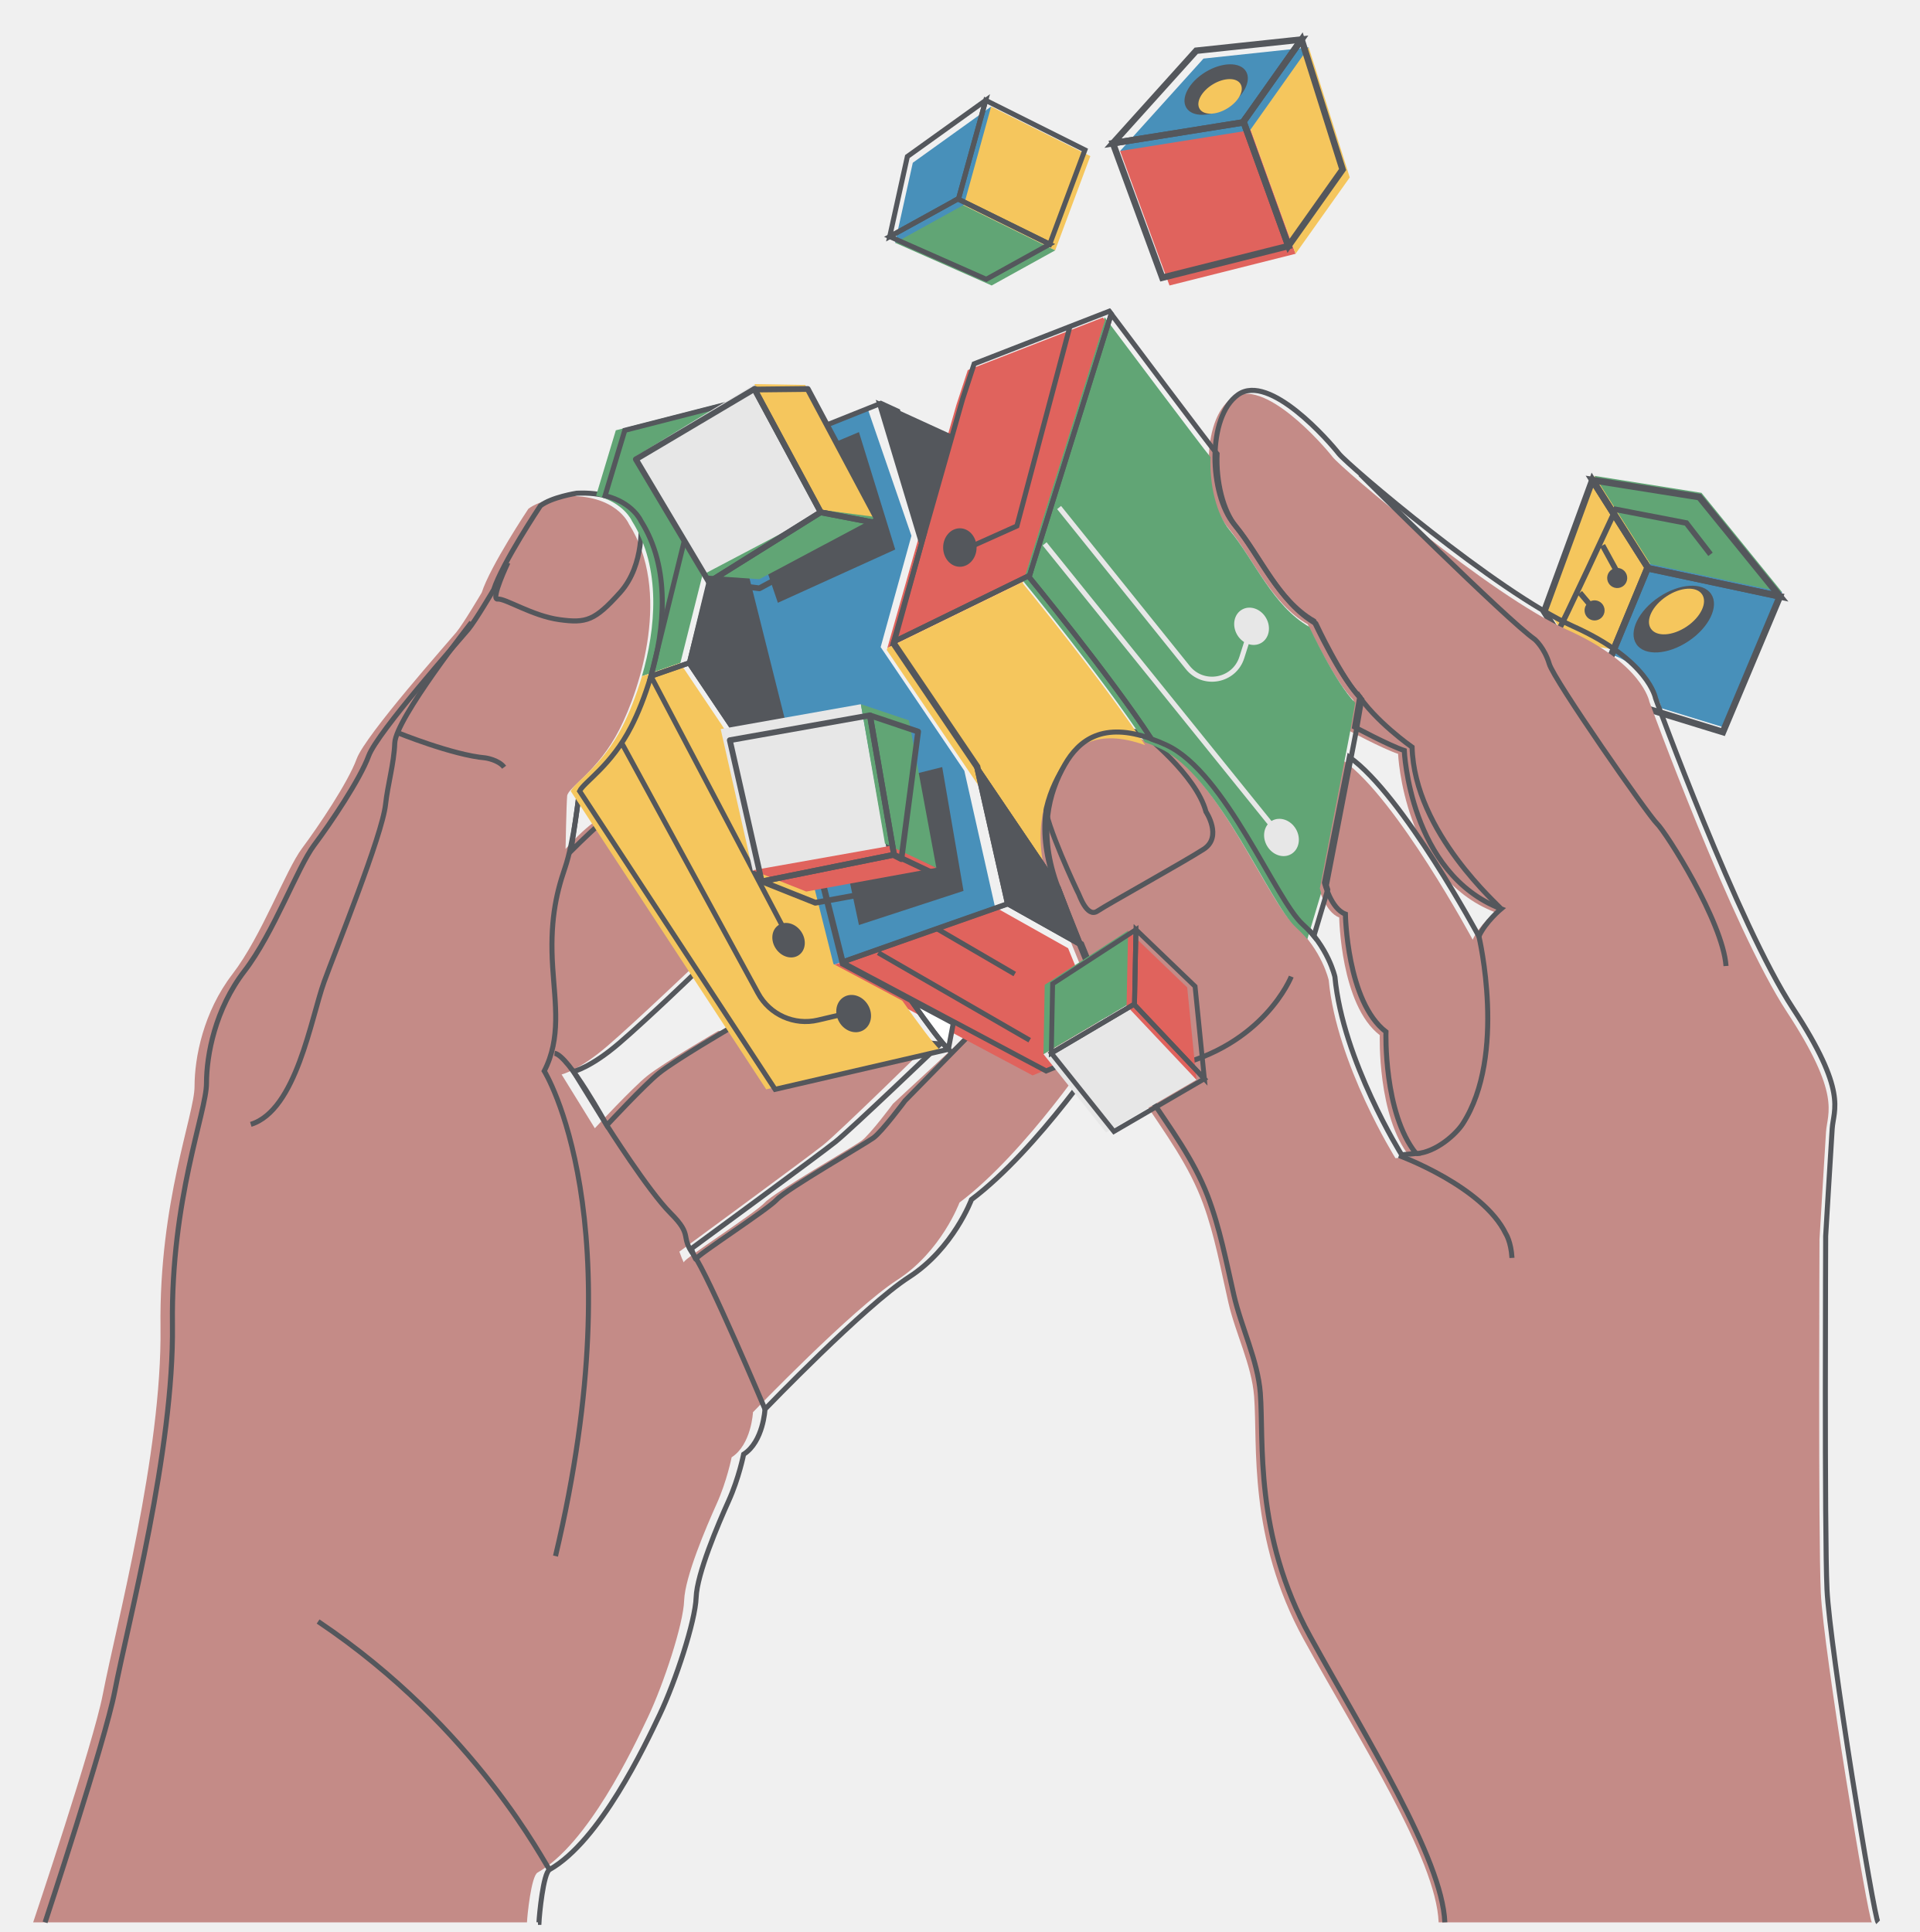
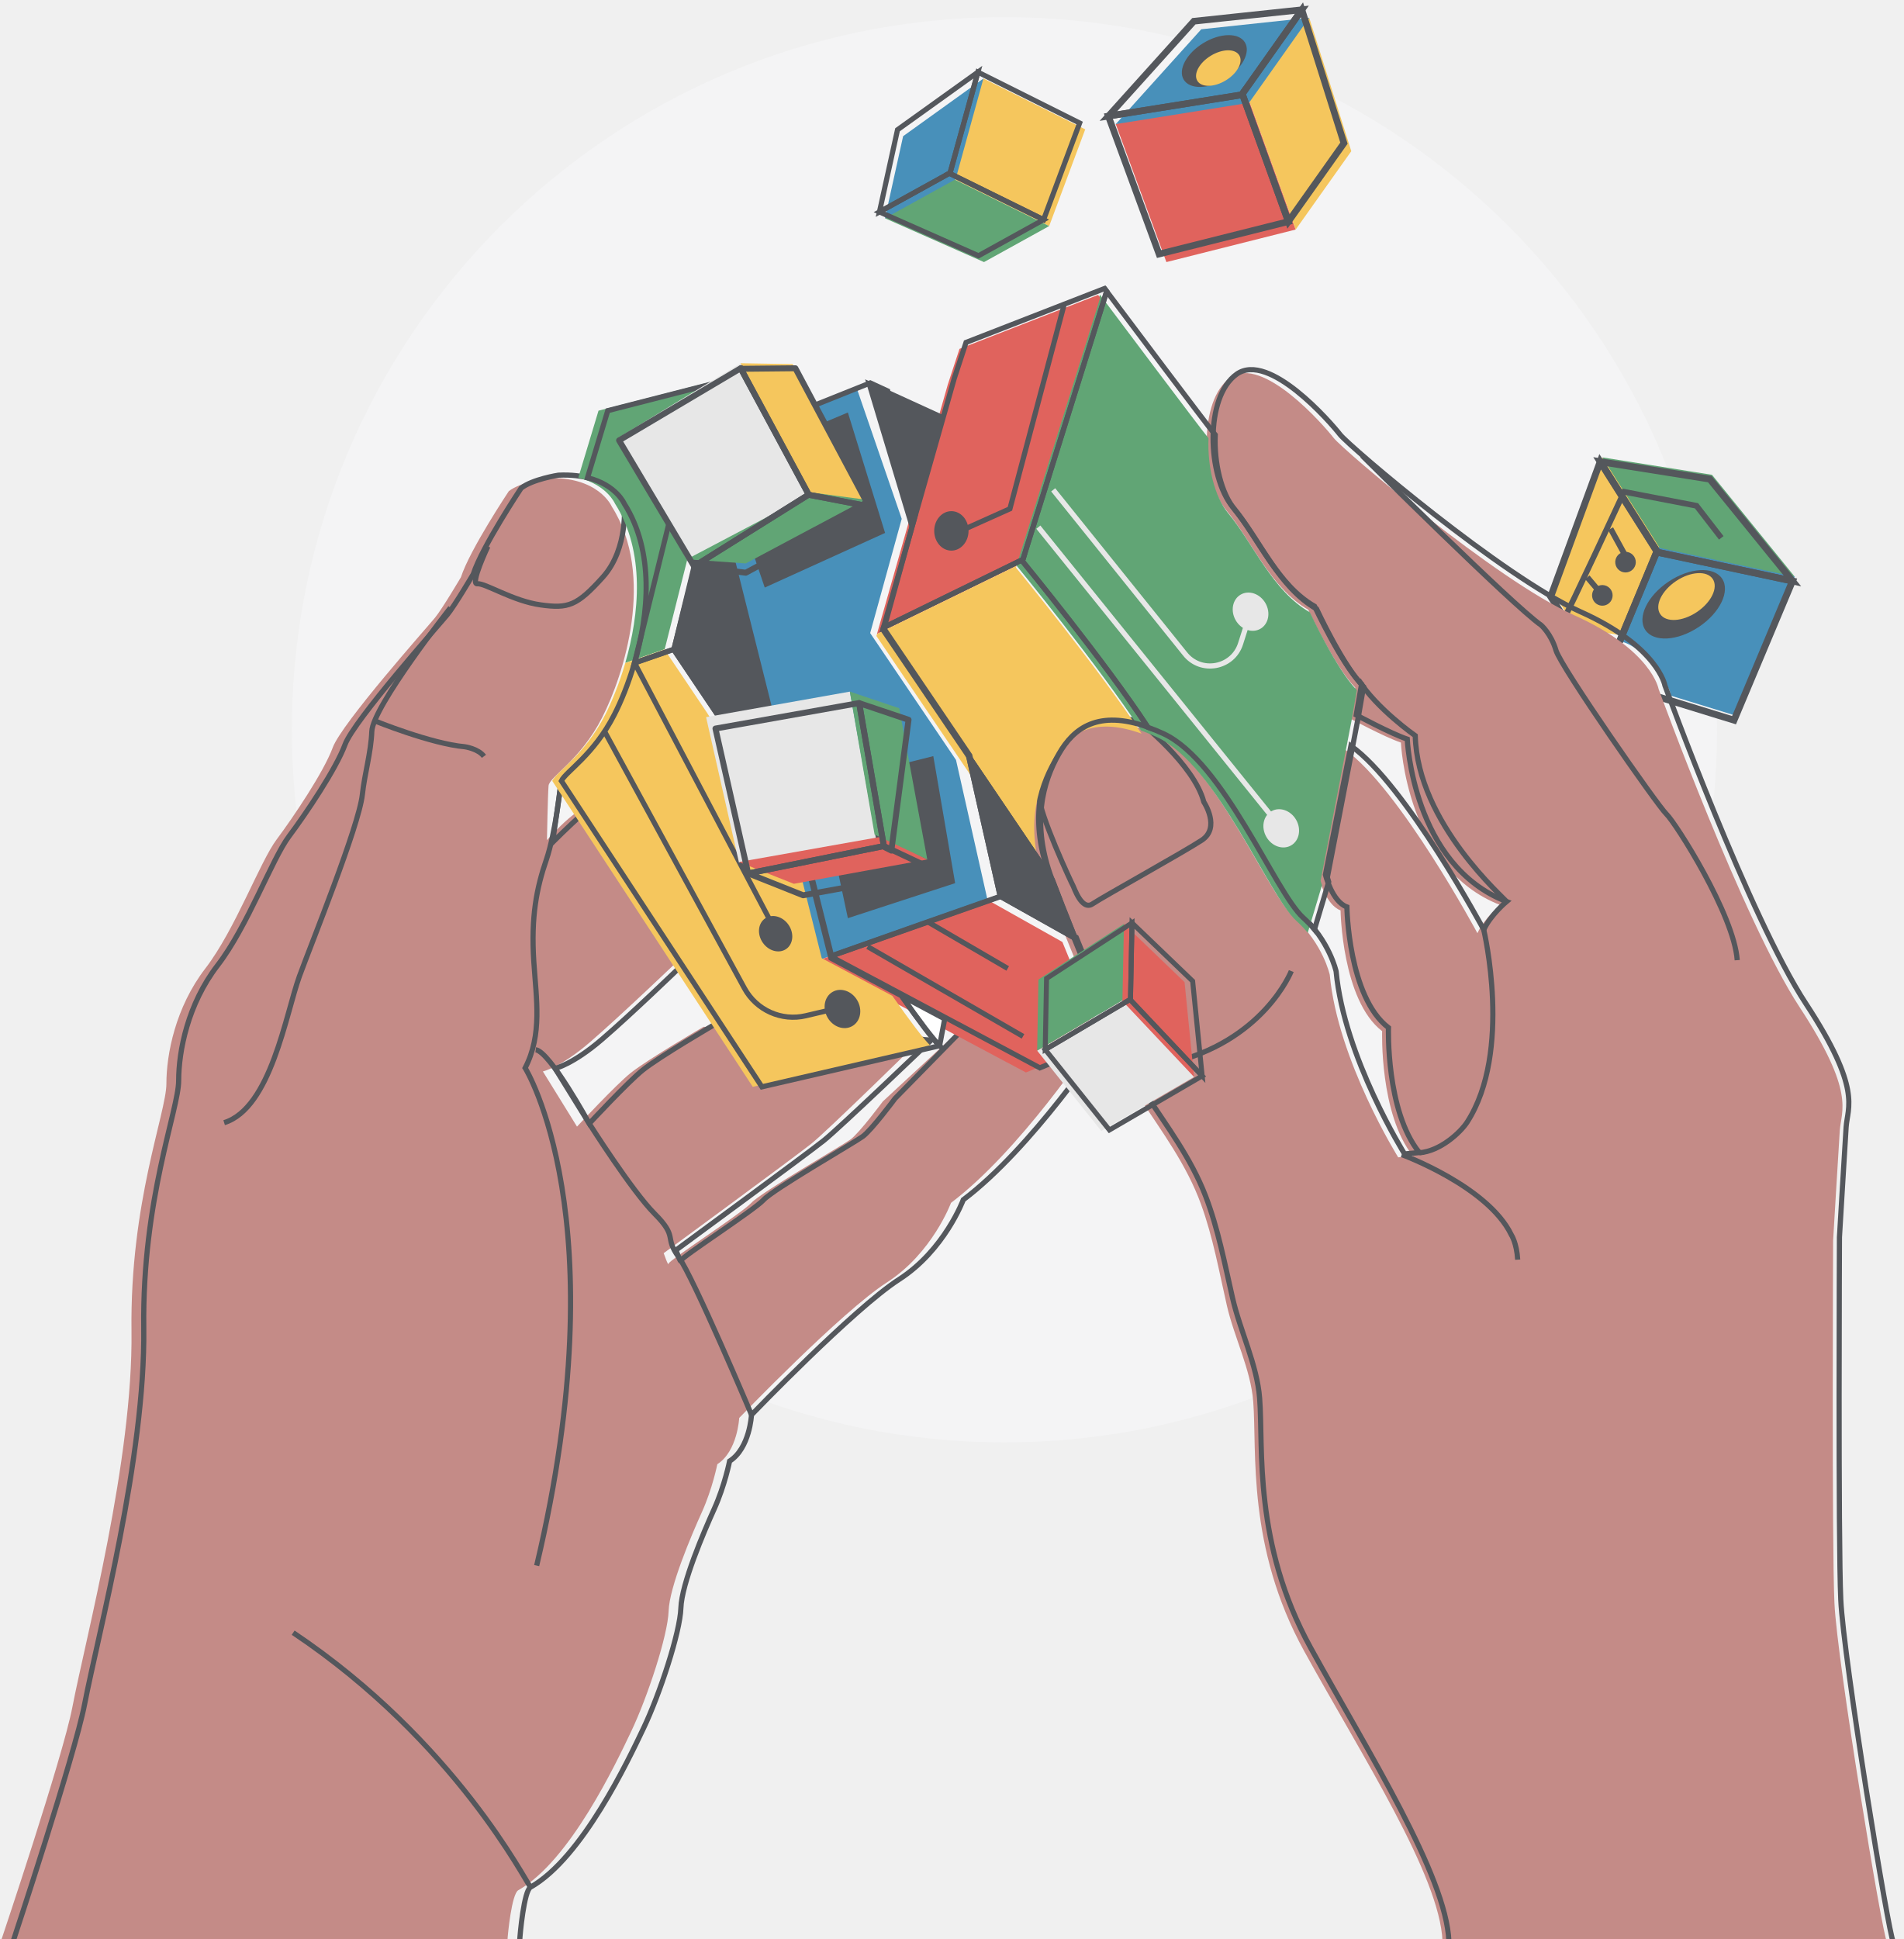
- <svg xmlns="http://www.w3.org/2000/svg" version="1.1" id="Layer_1" x="0px" y="0px" viewBox="0 0 409.89 412.6" style="enable-background:new 0 0 409.89 412.6;" xml:space="preserve">
+ <svg xmlns="http://www.w3.org/2000/svg" version="1.1" id="Layer_1" x="0px" y="0px" viewBox="0 0 459.21 467.72" style="enable-background:new 0 0 459.21 467.72;" xml:space="preserve">
  <style type="text/css">
	.st0{fill:#F4F4F5;}
	.st1{fill:#C48B87;}
	.st2{fill:#4890BA;}
	.st3{fill:#F5C65D;}
	.st4{fill:#61A575;}
- 	.st5{fill:none;stroke:#54575C;stroke-width:1.417;stroke-miterlimit:10;}
+ 	.st5{fill:none;stroke:#54575C;stroke-width:1.642;stroke-miterlimit:10;}
	.st6{fill:#54575C;}
- 	.st7{fill:none;stroke:#54575C;stroke-width:1.187;stroke-miterlimit:10;}
- 	.st8{fill:none;stroke:#54575C;stroke-width:1.077;stroke-miterlimit:10;}
+ 	.st7{fill:none;stroke:#54575C;stroke-width:1.376;stroke-miterlimit:10;}
+ 	.st8{fill:none;stroke:#54575C;stroke-width:1.248;stroke-miterlimit:10;}
	.st9{fill:#E0635D;}
- 	.st10{fill:#FFFFFF;stroke:#54575C;stroke-width:1.077;stroke-miterlimit:10;}
- 	.st11{fill:#54575C;stroke:#54575C;stroke-width:1.077;stroke-miterlimit:10;}
- 	.st12{fill:none;stroke:#E7E7E7;stroke-width:1.077;stroke-miterlimit:10;}
+ 	.st10{fill:#FFFFFF;stroke:#54575C;stroke-width:1.248;stroke-miterlimit:10;}
+ 	.st11{fill:#54575C;stroke:#54575C;stroke-width:1.248;stroke-miterlimit:10;}
+ 	.st12{fill:none;stroke:#E7E7E7;stroke-width:1.248;stroke-miterlimit:10;}
	.st13{fill:#E7E7E7;}
- 	.st14{fill:none;stroke:#54575C;stroke-width:1.236;stroke-linejoin:round;stroke-miterlimit:10;}
- 	.st15{fill:none;stroke:#54575C;stroke-width:1.07;stroke-miterlimit:10;}
- 	.st16{fill:none;stroke:#54575C;stroke-width:1.035;stroke-miterlimit:10;}
- 	.st17{fill:none;stroke:#54575C;stroke-width:1.382;stroke-miterlimit:10;}
+ 	.st14{fill:none;stroke:#54575C;stroke-width:1.433;stroke-linejoin:round;stroke-miterlimit:10;}
+ 	.st15{fill:none;stroke:#54575C;stroke-width:1.24;stroke-miterlimit:10;}
+ 	.st16{fill:none;stroke:#54575C;stroke-width:1.199;stroke-miterlimit:10;}
+ 	.st17{fill:none;stroke:#54575C;stroke-width:1.601;stroke-miterlimit:10;}
</style>
+   <circle class="st0" cx="242.3" cy="176.03" r="171.89" />
  <g>
    <g>
-       <path class="st1" d="M112.31,410.54h0.21c0.07-1.56,0.91-9.87,2.26-10.63c10.8-6.12,20.36-26.45,23.53-33.11    c3.38-7.1,7.6-19.93,7.77-25c0.17-5.06,4.72-15.72,6.93-20.61c2.21-4.89,3.21-9.97,3.21-9.97c4.22-2.7,4.56-9.63,4.56-9.63    s21.29-22.13,30.75-28.21s13.34-16.56,13.34-16.56c14.35-10.81,29.23-33.28,29.23-33.28l-22.28-7.43l-21.14,19.6    c0,0-4.89,6.59-6.76,7.94c-1.86,1.35-18.59,10.98-20.61,13.17c-2.02,2.19-17.24,11.99-17.24,12.67c0,0.68-1.01-2.19-1.01-2.19    s27.37-20.1,30.75-22.8c3.38-2.7,23.3-22.26,23.3-22.26l-45.75-2.07c0,0-11.69,6.82-15.2,9.63c-3.08,2.46-11.15,11.15-11.15,11.15    l-7.1-11.49c0,0,3.71-0.84,9.8-6.09c6.09-5.24,19.54-18.08,19.54-18.08l-14.98-34.46c0,0-5.58,3.04-9.12,6.09    c-2,1.72-4.39,4.39-4.39,4.39s0.17-9.46,0.34-11.32s6.59-5.24,11.15-14.19c4.56-8.94,11.15-29.56,2.02-43.92    c0,0-2.7-6.42-13.68-5.92c0,0-5.41,0.84-7.77,2.7c0,0-8.11,12.16-9.97,17.91c0,0-3.88,6.59-5.41,8.45    c-1.52,1.86-19.43,21.96-21.28,27.03c-1.86,5.06-8.11,14.35-11.65,19.09c-3.54,4.72-8.62,18.75-14.86,26.87    c-6.25,8.11-8.11,17.91-8.11,23.98c0,6.09-7.61,24.66-7.27,51.52c0.34,26.87-9.46,63.52-12.33,78.39    c-2.02,10.46-14.86,48.64-14.86,48.64h105.24V410.54z" />
+       <path class="st1" d="M122.16,468.28h0.24c0.08-1.81,1.05-11.44,2.62-12.32c12.51-7.09,23.59-30.65,27.27-38.37    c3.92-8.23,8.81-23.09,9-28.97c0.2-5.86,5.47-18.22,8.03-23.88c2.56-5.67,3.72-11.55,3.72-11.55c4.89-3.13,5.28-11.16,5.28-11.16    s24.67-25.64,35.63-32.69c10.96-7.05,15.46-19.19,15.46-19.19c16.63-12.53,33.87-38.56,33.87-38.56l-25.82-8.61l-24.5,22.71    c0,0-5.67,7.64-7.83,9.2c-2.16,1.56-21.54,12.72-23.88,15.26c-2.34,2.54-19.98,13.89-19.98,14.68s-1.17-2.54-1.17-2.54    s31.72-23.29,35.63-26.42c3.92-3.13,27-25.79,27-25.79l-53.01-2.4c0,0-13.55,7.9-17.61,11.16c-3.57,2.85-12.92,12.92-12.92,12.92    l-8.23-13.31c0,0,4.3-0.97,11.36-7.06c7.06-6.07,22.64-20.95,22.64-20.95l-17.36-39.93c0,0-6.47,3.52-10.57,7.06    c-2.32,1.99-5.09,5.09-5.09,5.09s0.2-10.96,0.39-13.12s7.64-6.07,12.92-16.44c5.28-10.36,12.92-34.25,2.34-50.89    c0,0-3.13-7.44-15.85-6.86c0,0-6.27,0.97-9,3.13c0,0-9.4,14.09-11.55,20.75c0,0-4.5,7.64-6.27,9.79    c-1.76,2.16-22.51,25.45-24.66,31.32c-2.16,5.86-9.4,16.63-13.5,22.12c-4.1,5.47-9.99,21.73-17.22,31.14    c-7.24,9.4-9.4,20.75-9.4,27.79c0,7.06-8.82,28.57-8.42,59.7c0.39,31.14-10.96,73.6-14.29,90.83    c-2.34,12.12-17.22,56.36-17.22,56.36h121.95v0H122.16z" />
    </g>
    <g>
      <g>
-         <path class="st2" d="M350.57,144.35c1.42,1.16,2.62,2.61,3.11,4.38c0.21,0.34,0.42,0.68,0.6,1.03c0.25,0.47,0.36,0.98,0.35,1.45     l13.73,4.22l12.17-28.97l-27.14-8.81l-9.2,22.24C346.75,140.56,348.87,142.3,350.57,144.35z" />
-         <path class="st3" d="M337.28,137.68c2.14,0.15,4.24,0.54,6.36,0.87c0.35,0.06,0.66,0.19,0.92,0.38l8.81-21.27l-12.9-16.02     l-10.29,28.09l5.05,7.95C335.91,137.64,336.59,137.63,337.28,137.68z" />
-         <polygon class="st4" points="352.4,120.47 340.47,101.63 363.3,105.25 380.51,126.46    " />
+         <path class="st2" d="M398.24,159.83c1.65,1.34,3.04,3.02,3.6,5.08c0.24,0.39,0.49,0.79,0.7,1.19c0.29,0.54,0.42,1.14,0.41,1.68     l15.91,4.89l14.1-33.57l-31.45-10.21l-10.66,25.77C393.82,155.44,396.27,157.46,398.24,159.83z" />
+         <path class="st3" d="M382.84,152.1c2.48,0.17,4.91,0.63,7.37,1.01c0.41,0.07,0.76,0.22,1.07,0.44l10.21-24.65l-14.95-18.56     l-11.92,32.55l5.85,9.21C381.26,152.06,382.04,152.05,382.84,152.1z" />
+         <polygon class="st4" points="400.36,132.16 386.54,110.33 412.99,114.53 432.94,139.1    " />
      </g>
      <g>
-         <polygon class="st5" points="351.94,121.37 380.05,127.36 367.88,156.33 340.73,147.98 351.83,121.19    " />
-         <polygon class="st5" points="351.83,121.19 340.73,147.98 329.72,130.62 340.01,102.53    " />
-         <polygon class="st5" points="380.05,127.36 351.94,121.37 351.83,121.19 340.01,102.53 362.84,106.15    " />
+         <polygon class="st5" points="399.83,133.21 432.4,140.15 418.3,173.72 386.84,164.04 399.7,133    " />
+         <polygon class="st5" points="399.7,133 386.84,164.04 374.08,143.92 386.01,111.37    " />
+         <polygon class="st5" points="432.4,140.15 399.83,133.21 399.7,133 386.01,111.37 412.46,115.57    " />
      </g>
-       <ellipse transform="matrix(0.8311 -0.5562 0.5562 0.8311 -13.1665 221.0955)" class="st6" cx="357.37" cy="132.22" rx="9.61" ry="5.67" />
-       <ellipse transform="matrix(0.8311 -0.5562 0.5562 0.8311 -12.166 221.1476)" class="st3" cx="357.95" cy="130.6" rx="6.58" ry="3.88" />
-       <path class="st7" d="M332.5,135.11c0.64-0.74,12.5-26.32,12.5-26.32l15.07,2.91l5.16,6.68" />
-       <line class="st7" x1="342.18" y1="116.47" x2="345.65" y2="122.81" />
-       <line class="st7" x1="337.34" y1="126.59" x2="340.51" y2="130.36" />
-       <ellipse transform="matrix(0.9873 -0.1586 0.1586 0.9873 -15.2073 56.3321)" class="st6" cx="345.32" cy="123.44" rx="2.14" ry="2.15" />
-       <ellipse transform="matrix(0.9873 -0.1586 0.1586 0.9873 -16.3656 55.6543)" class="st6" cx="340.49" cy="130.36" rx="2.14" ry="2.15" />
+       <ellipse transform="matrix(0.8311 -0.5562 0.5562 0.8311 -12.4633 250.5109)" class="st6" cx="406.14" cy="145.77" rx="11.14" ry="6.57" />
+       <ellipse transform="matrix(0.8311 -0.5562 0.5562 0.8311 -11.3074 250.5691)" class="st3" cx="406.81" cy="143.9" rx="7.62" ry="4.5" />
+       <path class="st7" d="M377.3,149.13c0.74-0.86,14.48-30.5,14.48-30.5l17.46,3.37l5.98,7.74" />
+       <line class="st7" x1="388.52" y1="127.53" x2="392.54" y2="134.87" />
+       <line class="st7" x1="382.91" y1="139.25" x2="386.59" y2="143.62" />
+       <ellipse transform="matrix(0.9873 -0.1586 0.1586 0.9873 -16.5433 63.9127)" class="st6" cx="392.14" cy="135.6" rx="2.48" ry="2.49" />
+       <ellipse transform="matrix(0.9873 -0.1586 0.1586 0.9873 -17.886 63.1267)" class="st6" cx="386.55" cy="143.62" rx="2.48" ry="2.49" />
    </g>
    <g>
-       <path class="st8" d="M114.87,410.54h0.21c0.07-1.56,0.91-10.5,2.26-11.27c10.8-6.12,20.36-26.45,23.53-33.11    c3.38-7.1,7.6-19.94,7.77-25c0.17-5.06,4.72-15.72,6.93-20.61c2.21-4.89,3.21-9.97,3.21-9.97c4.22-2.7,4.56-9.63,4.56-9.63    s21.29-22.13,30.75-28.21c9.46-6.09,13.34-16.56,13.34-16.56c14.35-10.81,29.23-33.28,29.23-33.28l-24.83-6.79l-18.59,18.96    c0,0-4.89,6.59-6.76,7.94c-1.86,1.35-18.59,10.98-20.61,13.17c-2.02,2.19-17.24,11.99-17.24,12.67c0,0.67-1.01-2.19-1.01-2.19    s27.37-20.1,30.75-22.8c3.38-2.7,22.39-20.91,22.39-20.91l-44.85-3.41c0,0-11.69,6.82-15.2,9.63    c-3.08,2.46-11.15,11.15-11.15,11.15l-7.1-11.49c0,0,3.71-0.84,9.8-6.09c6.09-5.24,16.05-14.86,16.05-14.86l-11.49-37.68    c0,0-5.58,3.04-9.12,6.09c-2,1.72-5.78,5.48-5.78,5.48s1.56-10.54,1.73-12.41c0.17-1.87,6.59-5.24,11.15-14.19    c4.56-8.96,11.15-29.57,2.03-43.92c0,0-2.7-6.42-13.68-5.92c0,0-5.41,0.84-7.77,2.7c0,0-8.11,12.16-9.97,17.91    c0,0-3.88,6.59-5.41,8.45c-1.52,1.86-19.43,21.96-21.28,27.03c-1.86,5.06-8.11,14.35-11.66,19.09    c-3.54,4.72-8.62,18.75-14.86,26.86c-6.25,8.11-8.11,17.91-8.11,23.99c0,6.09-7.61,24.66-7.27,51.52    c0.34,26.86-9.46,63.52-12.33,78.39c-2.02,10.46-14.86,49.27-14.86,49.27" />
-       <path class="st8" d="M163.35,300.96c0,0-12.12-28.71-15.2-32.91c-3.07-4.2,0-3.99-4.99-8.98c-4.7-4.7-13.6-18.76-13.6-18.76    s-8.16-14.97-11.15-15.37" />
-       <path class="st8" d="M123.65,169.36c0,0-1.05,10.27-3.04,16.06c-1.99,5.79-3.21,11.77-2.6,21.16c0.51,7.81,1.8,15.16-1.8,22.15    c0,0,19.56,31.34,2.4,103.59" />
-       <path class="st8" d="M117.35,399.27c-0.93-0.88-15.5-30.22-49.43-52.98" />
-       <path class="st8" d="M100.66,132.93c0,0-16.17,20.55-16.37,25.75c-0.17,4.43-1.49,8.75-1.97,13.14    c-0.73,6.64-10.61,30.96-13.1,37.82c-2.83,7.82-5.93,27.48-15.67,30.48" />
-       <path class="st8" d="M84.89,156.47c0,0,11.78,4.79,18.76,5.39c0,0,2.79,0.39,3.99,1.99" />
-       <path class="st8" d="M136.84,111.25c0,0,0.94,9.3-4.44,15.29c-5.39,5.99-7.19,6.59-12.97,5.79c-5.79-0.8-11.58-4.59-13.17-4.39    c-1.6,0.2,2.19-7.78,2.19-7.78" />
+       <path class="st8" d="M125.12,468.28h0.24c0.08-1.81,1.05-12.17,2.62-13.06c12.51-7.09,23.59-30.65,27.27-38.37    c3.92-8.23,8.81-23.11,9-28.97s5.47-18.22,8.03-23.88c2.56-5.67,3.72-11.55,3.72-11.55c4.89-3.13,5.28-11.16,5.28-11.16    s24.67-25.64,35.63-32.69c10.96-7.06,15.46-19.19,15.46-19.19c16.63-12.53,33.87-38.56,33.87-38.56l-28.77-7.87l-21.54,21.97    c0,0-5.67,7.64-7.83,9.2c-2.16,1.56-21.54,12.72-23.88,15.26c-2.34,2.54-19.98,13.89-19.98,14.68c0,0.78-1.17-2.54-1.17-2.54    s31.72-23.29,35.63-26.42c3.92-3.13,25.94-24.23,25.94-24.23l-51.97-3.95c0,0-13.55,7.9-17.61,11.16    c-3.57,2.85-12.92,12.92-12.92,12.92l-8.23-13.31c0,0,4.3-0.97,11.36-7.06c7.06-6.07,18.6-17.22,18.6-17.22l-13.31-43.66    c0,0-6.47,3.52-10.57,7.06c-2.32,1.99-6.7,6.35-6.7,6.35s1.81-12.21,2-14.38c0.2-2.17,7.64-6.07,12.92-16.44    c5.28-10.38,12.92-34.26,2.35-50.89c0,0-3.13-7.44-15.85-6.86c0,0-6.27,0.97-9,3.13c0,0-9.4,14.09-11.55,20.75    c0,0-4.5,7.64-6.27,9.79c-1.76,2.16-22.51,25.45-24.66,31.32c-2.16,5.86-9.4,16.63-13.51,22.12c-4.1,5.47-9.99,21.73-17.22,31.12    c-7.24,9.4-9.4,20.75-9.4,27.8c0,7.06-8.82,28.57-8.42,59.7s-10.96,73.6-14.29,90.83c-2.34,12.12-17.22,57.09-17.22,57.09" />
+       <path class="st8" d="M181.3,341.31c0,0-14.04-33.27-17.61-38.13c-3.56-4.87,0-4.62-5.78-10.41c-5.45-5.45-15.76-21.74-15.76-21.74    s-9.46-17.35-12.92-17.81" />
+       <path class="st8" d="M135.3,188.81c0,0-1.22,11.9-3.52,18.61s-3.72,13.64-3.01,24.52c0.59,9.05,2.09,17.57-2.09,25.67    c0,0,22.67,36.32,2.78,120.04" />
+       <path class="st8" d="M128,455.22c-1.08-1.02-17.96-35.02-57.28-61.39" />
+       <path class="st8" d="M108.66,146.6c0,0-18.74,23.81-18.97,29.84c-0.2,5.13-1.73,10.14-2.28,15.23    c-0.85,7.69-12.29,35.88-15.18,43.82c-3.28,9.06-6.87,31.84-18.16,35.32" />
+       <path class="st8" d="M90.38,173.88c0,0,13.65,5.55,21.74,6.25c0,0,3.23,0.45,4.62,2.31" />
+       <path class="st8" d="M150.58,121.48c0,0,1.09,10.78-5.14,17.72c-6.25,6.94-8.33,7.64-15.03,6.71c-6.71-0.93-13.42-5.32-15.26-5.09    c-1.85,0.23,2.54-9.02,2.54-9.02" />
    </g>
    <g>
-       <path class="st1" d="M399.68,410.54c-0.84-0.84-10.34-58.12-10.9-70.41s-0.28-75.44-0.28-75.44s1.11-18.72,1.39-22.92    s3.35-7.82-8.38-25.71c-11.73-17.88-29.34-66.22-29.34-66.22s-1.39-8.1-17.61-15.37c-16.21-7.27-48.06-34.37-50.02-36.88    c-1.96-2.52-14.8-17.32-21.51-12.58c-6.71,4.75-6.14,21.24-0.84,27.66c5.31,6.42,9.23,16.2,17.04,20.68c0,0,5.59,12.01,9.78,16.2    l-1.11,6.42c0,0,7.27,3.91,10.62,5.03c0,0,1.11,26.27,20.68,33.81c0,0-3.35,2.79-4.75,5.87c0,0-16.2-30.17-27.66-38.28    l-5.31,26.82c0,0,1.39,5.59,4.47,6.71c0,0,0.28,18.72,8.66,25.14c0,0-0.56,17.32,6.42,25.99l-3.07,0.28c0,0-12.58-20.12-14.25-38    c0,0-1.39-6.42-7.27-11.73c-5.87-5.31-16.48-32.41-29.06-38.28c-12.58-5.87-18.44-1.68-21.79,4.2c-3.35,5.87-5.87,14.52-1.4,26.27    c4.47,11.73,14.52,36.88,19.83,44.99c4.78,7.29,9.86,14.03,12.88,22.32c2.49,6.83,3.76,13.99,5.38,21.06    c1.51,6.6,4.98,13.32,5.5,20.05c0.79,10.31-1.39,30.17,10.62,51.96c12.01,21.79,28.21,46.67,28.78,60.36h92.5V410.54z" />
+       <path class="st1" d="M455.15,468.28c-0.97-0.97-11.98-67.35-12.63-81.59c-0.65-14.24-0.32-87.42-0.32-87.42s1.29-21.69,1.61-26.56    c0.32-4.87,3.88-9.06-9.71-29.79c-13.59-20.72-34-76.73-34-76.73s-1.61-9.39-20.41-17.81c-18.78-8.42-55.69-39.83-57.96-42.73    c-2.27-2.92-17.15-20.07-24.92-14.58c-7.78,5.5-7.11,24.61-0.97,32.05c6.15,7.44,10.7,18.77,19.75,23.96    c0,0,6.48,13.92,11.33,18.77l-1.29,7.44c0,0,8.42,4.53,12.31,5.83c0,0,1.29,30.44,23.96,39.18c0,0-3.88,3.23-5.5,6.8    c0,0-18.77-34.96-32.05-44.36l-6.15,31.08c0,0,1.61,6.48,5.18,7.78c0,0,0.32,21.69,10.03,29.13c0,0-0.65,20.07,7.44,30.12    l-3.56,0.32c0,0-14.58-23.31-16.51-44.03c0,0-1.61-7.44-8.42-13.59c-6.8-6.15-19.1-37.56-33.67-44.36    c-14.58-6.8-21.37-1.95-25.25,4.87c-3.88,6.8-6.8,16.83-1.62,30.44c5.18,13.59,16.83,42.73,22.98,52.13    c5.54,8.45,11.43,16.26,14.92,25.86c2.89,7.91,4.36,16.21,6.23,24.4c1.75,7.65,5.77,15.43,6.37,23.23    c0.92,11.95-1.61,34.96,12.31,60.21c13.92,25.25,32.69,54.08,33.35,69.94L455.15,468.28L455.15,468.28L455.15,468.28z" />
    </g>
    <g>
-       <path class="st8" d="M401,410.54c-0.84-0.84-10.34-58.84-10.9-71.13s-0.28-75.44-0.28-75.44s1.11-18.72,1.39-22.92    c0.28-4.2,3.35-7.82-8.38-25.71c-11.73-17.89-29.34-66.22-29.34-66.22s-1.39-8.1-17.61-15.37c-16.2-7.27-48.06-34.37-50.02-36.88    c-1.96-2.52-14.8-17.32-21.51-12.58s-6.14,21.24-0.84,27.66c5.31,6.42,9.23,16.2,17.04,20.68c0,0,5.59,12.01,9.78,16.2l-1.11,6.42    c0,0,7.27,3.91,10.62,5.03c0,0,1.11,26.27,20.68,33.81c0,0-3.35,2.79-4.75,5.87c0,0-16.2-30.17-27.66-38.28l-5.31,26.82    c0,0,1.39,5.59,4.47,6.71c0,0,0.28,18.72,8.66,25.14c0,0-0.56,17.32,6.42,25.99l-3.07,0.28c0,0-12.58-20.12-14.25-38    c0,0-1.39-6.42-7.27-11.73c-5.87-5.31-16.48-32.41-29.06-38.28c-12.58-5.87-18.44-1.68-21.79,4.2c-3.35,5.87-5.87,14.52-1.4,26.27    c4.47,11.73,14.52,36.88,19.83,44.99c4.57,6.98,9.47,13.43,12.5,21.3c2.63,6.85,3.98,14.06,5.61,21.18    c1.57,6.89,5.11,13.93,5.65,20.94c0.79,10.3-1.39,30.17,10.62,51.96c12.01,21.79,28.21,47.39,28.78,61.08" />
-       <path class="st8" d="M243.98,156.55c0,0,11.45,8.92,13.52,16.81c0,0,3.57,5.35-0.47,7.98c-4.04,2.63-20.46,11.73-22.71,13.24    c-2.25,1.51-3.85-3.48-4.04-3.76s-7.22-15.3-7.04-18.68s4.51-14.74,11.17-15.67C241.07,155.53,243.98,156.55,243.98,156.55z" />
-       <path class="st8" d="M275.71,208.56c0,0-5.82,14.83-25.72,19.25" />
-       <path class="st8" d="M315.78,199.99c0,0,6.03,25.32-3.46,40.02c-1.39,2.15-5.62,6.06-9.94,6.37" />
-       <path class="st8" d="M298.7,246.77c0,0,17.93,6.57,22.82,16.71c0,0,1.12,1.69,1.32,5.16" />
-       <path class="st8" d="M289.69,147.92c3.76,6.01,11.82,11.64,11.82,11.64c0.47,18.3,18.78,33.99,19.01,34.56" />
-       <path class="st8" d="M290.45,101.27c0,0,31.35,31.16,37.27,35.29c0,0,2.07,1.79,3.09,5.25c1.02,3.46,21.12,32.29,22.99,34.08    c1.88,1.79,14.08,20.94,14.74,30.41" />
+       <path class="st8" d="M456.68,468.28c-0.97-0.97-11.98-68.18-12.63-82.42c-0.65-14.24-0.32-87.42-0.32-87.42s1.29-21.69,1.61-26.56    c0.32-4.87,3.88-9.06-9.71-29.79s-34-76.73-34-76.73s-1.61-9.39-20.41-17.81c-18.77-8.42-55.69-39.83-57.96-42.73    c-2.27-2.92-17.15-20.07-24.92-14.58c-7.78,5.49-7.11,24.61-0.97,32.05c6.15,7.44,10.7,18.77,19.75,23.96    c0,0,6.48,13.92,11.33,18.77l-1.29,7.44c0,0,8.42,4.53,12.31,5.83c0,0,1.29,30.44,23.96,39.18c0,0-3.88,3.23-5.5,6.8    c0,0-18.77-34.96-32.05-44.36l-6.15,31.08c0,0,1.61,6.48,5.18,7.78c0,0,0.32,21.69,10.03,29.13c0,0-0.65,20.07,7.44,30.12    l-3.56,0.32c0,0-14.58-23.31-16.51-44.03c0,0-1.61-7.44-8.42-13.59c-6.8-6.15-19.1-37.56-33.67-44.36    c-14.58-6.8-21.37-1.95-25.25,4.87c-3.88,6.8-6.8,16.83-1.62,30.44c5.18,13.59,16.83,42.73,22.98,52.13    c5.3,8.09,10.97,15.56,14.48,24.68c3.05,7.94,4.61,16.29,6.5,24.54c1.82,7.98,5.92,16.14,6.55,24.26    c0.92,11.94-1.61,34.96,12.31,60.21c13.92,25.25,32.69,54.91,33.35,70.78" />
+       <path class="st8" d="M274.73,173.97c0,0,13.27,10.34,15.67,19.48c0,0,4.14,6.2-0.54,9.25c-4.68,3.05-23.71,13.59-26.32,15.34    c-2.61,1.75-4.46-4.03-4.68-4.36c-0.22-0.32-8.37-17.73-8.16-21.65s5.23-17.08,12.94-18.16    C271.36,172.79,274.73,173.97,274.73,173.97z" />
+       <path class="st8" d="M311.5,234.24c0,0-6.74,17.18-29.8,22.31" />
+       <path class="st8" d="M357.93,224.31c0,0,6.99,29.34-4.01,46.37c-1.61,2.49-6.51,7.02-11.52,7.38" />
+       <path class="st8" d="M338.14,278.51c0,0,20.78,7.61,26.44,19.36c0,0,1.3,1.96,1.53,5.98" />
+       <path class="st8" d="M327.7,163.97c4.36,6.96,13.7,13.49,13.7,13.49c0.54,21.21,21.76,39.39,22.03,40.05" />
+       <path class="st8" d="M328.58,109.91c0,0,36.33,36.11,43.19,40.89c0,0,2.4,2.07,3.58,6.08c1.18,4.01,24.47,37.42,26.64,39.49    c2.18,2.07,16.32,24.26,17.08,35.24" />
    </g>
    <g>
-       <path class="st4" d="M281.81,189.74l6.43-33.24l1.11-6.42c-4.2-4.2-9.78-16.2-9.78-16.2c-7.82-4.47-11.73-14.25-17.04-20.68    c-2.83-3.43-4.31-9.73-4.06-15.58l-0.07-0.08c-1.41-1.64-19.52-25.77-22.53-29.79l-17.55,56.17c0,0,17.2,20.97,26.13,34.59    c1.05,0.37,2.12,0.8,3.27,1.34c12.58,5.87,23.19,32.97,29.06,38.28c0.89,0.81,1.67,1.63,2.36,2.46l2.96-9.9    C281.91,190.12,281.81,189.74,281.81,189.74z" />
+       <path class="st4" d="M318.57,212.43l7.45-38.52l1.29-7.44c-4.87-4.87-11.33-18.77-11.33-18.77c-9.06-5.18-13.59-16.51-19.75-23.96    c-3.28-3.97-4.99-11.27-4.7-18.05l-0.08-0.09c-1.63-1.9-22.62-29.86-26.11-34.52L245,136.16c0,0,19.93,24.3,30.28,40.08    c1.22,0.43,2.46,0.93,3.79,1.55c14.58,6.8,26.87,38.2,33.67,44.36c1.03,0.94,1.94,1.89,2.73,2.85l3.43-11.47    C318.68,212.87,318.57,212.43,318.57,212.43z" />
      <g>
-         <path class="st9" d="M235.93,68.38c-0.27-0.36-0.44-0.57-0.44-0.57l-28.85,11.23l-2.44,7.45l-14.74,51.91l29.03-14.18     L235.93,68.38z" />
-         <path class="st3" d="M218.38,124.56l0.11-0.35l-29.03,14.18l-0.12,0.43l35.26,52.12c-4.47-11.73-1.96-20.4,1.4-26.27     c3.05-5.33,8.18-9.25,18.52-5.53C235.58,145.53,218.38,124.56,218.38,124.56z" />
+         <path class="st9" d="M265.4,71.8c-0.31-0.42-0.51-0.66-0.51-0.66l-33.43,13.01l-2.83,8.63l-17.08,60.15l33.64-16.43L265.4,71.8z" />
+         <path class="st3" d="M245.07,136.9l0.13-0.41l-33.64,16.43l-0.14,0.5l40.86,60.39c-5.18-13.59-2.27-23.64,1.62-30.44     c3.53-6.18,9.48-10.72,21.46-6.41C265,161.2,245.07,136.9,245.07,136.9z" />
      </g>
      <g>
-         <path class="st8" d="M237.28,67.04c-0.27-0.36-0.44-0.57-0.44-0.57l-28.84,11.23l-2.44,7.45l-14.76,51.92l29.04-14.19     L237.28,67.04z" />
-         <path class="st8" d="M219.73,123.21l0.11-0.35l-29.04,14.19l-0.12,0.43l35.26,52.12c-4.47-11.73-1.96-20.4,1.4-26.27     c3.05-5.33,8.18-9.25,18.52-5.54C236.93,144.18,219.73,123.21,219.73,123.21z" />
+         <path class="st8" d="M266.97,70.25c-0.31-0.42-0.51-0.66-0.51-0.66L233.04,82.6l-2.83,8.63l-17.1,60.16l33.65-16.44L266.97,70.25     z" />
+         <path class="st8" d="M246.63,135.34l0.13-0.41l-33.65,16.44l-0.14,0.5l40.86,60.39c-5.18-13.59-2.27-23.64,1.62-30.44     c3.53-6.18,9.48-10.72,21.46-6.42C266.56,159.64,246.63,135.34,246.63,135.34z" />
      </g>
-       <path class="st8" d="M283.22,189.04l6.42-33.24l1.11-6.42c-4.2-4.2-9.78-16.2-9.78-16.2c-7.82-4.47-11.73-14.25-17.04-20.68    c-2.83-3.43-4.31-9.73-4.06-15.58l-0.07-0.08c-1.41-1.64-19.52-25.77-22.53-29.79l-17.55,56.17c0,0,17.2,20.97,26.13,34.59    c1.05,0.37,2.12,0.8,3.27,1.34c12.58,5.87,23.19,32.97,29.06,38.28c0.89,0.81,1.67,1.63,2.36,2.46l2.96-9.9    C283.31,189.41,283.22,189.04,283.22,189.04z" />
-       <path class="st10" d="M208.56,163.89l6.55,29.1l15.62,8.77c-1.87-4.65-3.53-8.92-4.77-12.16L208.56,163.89z" />
-       <path class="st11" d="M208.56,163.89l6.55,29.1l15.62,8.77c-1.87-4.65-3.53-8.92-4.77-12.16L208.56,163.89z" />
+       <path class="st8" d="M320.2,211.62l7.44-38.52l1.29-7.44c-4.87-4.87-11.33-18.77-11.33-18.77c-9.06-5.18-13.59-16.51-19.75-23.96    c-3.28-3.97-4.99-11.27-4.7-18.05l-0.08-0.09c-1.63-1.9-22.62-29.86-26.11-34.52l-20.34,65.09c0,0,19.93,24.3,30.28,40.08    c1.22,0.43,2.46,0.93,3.79,1.55c14.58,6.8,26.87,38.2,33.67,44.36c1.03,0.94,1.94,1.89,2.73,2.85l3.43-11.47    C320.3,212.05,320.2,211.62,320.2,211.62z" />
+       <path class="st10" d="M233.69,182.48l7.59,33.72l18.1,10.16c-2.17-5.39-4.09-10.34-5.53-14.09L233.69,182.48z" />
+       <path class="st11" d="M233.69,182.48l7.59,33.72l18.1,10.16c-2.17-5.39-4.09-10.34-5.53-14.09L233.69,182.48z" />
      <g>
-         <path class="st2" d="M212.46,193.72l-6.55-29.1l-17.87-26.42l6.57-23.78L185.2,87.1l-34.47,13.79l2.9,11.69l23.51,93.77     c10.83-3.84,27.45-9.72,35.49-12.51L212.46,193.72z" />
-         <path class="st9" d="M228.06,202.5l-15.35-8.63l-35.56,12.5l0.06,0.25l43.27,23.05l16.27-6.73     C233.86,216.61,230.75,209.16,228.06,202.5z" />
-         <path class="st8" d="M215.33,192.77l-6.55-29.1l-17.87-26.41l6.57-23.78l-5.78-25.67l-3.63-1.67L153.6,99.92l2.9,11.69     l23.51,93.77c10.83-3.84,27.45-9.72,35.49-12.51L215.33,192.77z" />
-         <path class="st8" d="M230.94,201.54l-15.34-8.63l-35.56,12.5l0.06,0.25l43.27,23.05l16.27-6.73     C236.73,215.65,233.62,208.2,230.94,201.54z" />
+         <path class="st2" d="M238.21,217.04l-7.59-33.72l-20.71-30.61l7.61-27.56l-10.9-31.66l-39.94,15.98l3.36,13.55l27.24,108.66     c12.55-4.45,31.81-11.26,41.12-14.5L238.21,217.04z" />
+         <path class="st9" d="M256.28,227.22l-17.79-10l-41.21,14.48l0.07,0.29l50.14,26.71l18.85-7.8     C263,243.57,259.4,234.93,256.28,227.22z" />
+         <path class="st8" d="M241.53,215.94l-7.59-33.72l-20.71-30.6l7.61-27.56l-6.7-29.75l-4.21-1.94L170,108.35l3.36,13.55     l27.24,108.66c12.55-4.45,31.81-11.26,41.12-14.5L241.53,215.94z" />
+         <path class="st8" d="M259.62,226.1l-17.78-10l-41.21,14.48l0.07,0.29l50.14,26.71l18.85-7.8     C266.33,242.45,262.73,233.82,259.62,226.1z" />
      </g>
-       <polygon class="st11" points="202.9,93.25 187.85,86.36 196.69,115.74   " />
+       <polygon class="st11" points="227.13,100.62 209.69,92.64 219.93,126.68   " />
      <g>
        <g>
          <g>
-             <path class="st4" d="M153.56,108.61c-1.4-4.86-2.09-8.45-2.09-8.45l4.35-1.83l3.55-13.58l-27.88,7.15l-4.21,13.96       c5.96,1.47,7.64,5.38,7.64,5.38c6.38,10.05,5.07,23.14,2.15,33.16l8.21-2.85L153.56,108.61z" />
-             <path class="st3" d="M192.66,213.71l-14.7-7.84l-5.71-22.77c-6.71-10.33-13.29-20.64-18.2-28.37l-8.79-13.08l0.02-0.08       l-8.21,2.85c-1.26,4.31-2.81,8.07-4.18,10.75c-4.24,8.34-10.09,11.84-11.03,13.78l41.74,63.69l36.99-8.55       C199.13,222.67,196.29,218.91,192.66,213.71z" />
+             <path class="st4" d="M169.96,118.42c-1.62-5.63-2.42-9.79-2.42-9.79l5.04-2.12l4.11-15.74l-32.31,8.29l-4.88,16.18       c6.91,1.7,8.85,6.23,8.85,6.23c7.39,11.65,5.87,26.81,2.49,38.42l9.51-3.3L169.96,118.42z" />
+             <path class="st3" d="M215.26,240.21l-17.03-9.08l-6.62-26.38c-7.78-11.97-15.4-23.92-21.09-32.87l-10.19-15.16l0.02-0.09       l-9.51,3.3c-1.46,4.99-3.26,9.35-4.84,12.46c-4.91,9.66-11.69,13.72-12.78,15.97l48.37,73.8l42.86-9.91       C222.76,250.59,219.47,246.23,215.26,240.21z" />
          </g>
        </g>
-         <path class="st10" d="M196.09,214.54l-1.53-0.81c3.63,5.19,6.47,8.96,7.93,10.36l1.06-5.57L196.09,214.54z" />
+         <path class="st10" d="M219.24,241.17l-1.77-0.94c4.21,6.01,7.5,10.38,9.19,12l1.23-6.45L219.24,241.17z" />
        <g>
          <g>
-             <path class="st8" d="M155.47,108.61c-1.4-4.86-2.09-8.45-2.09-8.45l4.35-1.83l3.56-13.58l-27.88,7.15l-4.21,13.96       c5.96,1.47,7.64,5.38,7.64,5.38c6.38,10.05,5.07,23.14,2.15,33.16l8.21-2.85L155.47,108.61z" />
-             <path class="st8" d="M194.57,213.71l-14.7-7.84l-5.72-22.77c-6.71-10.33-13.29-20.64-18.2-28.37l-8.79-13.08l0.02-0.08       l-8.21,2.85c-1.26,4.31-2.81,8.07-4.19,10.75c-4.24,8.34-10.09,11.84-11.02,13.78l41.74,63.69l36.99-8.55       C201.04,222.67,198.21,218.91,194.57,213.71z" />
+             <path class="st8" d="M172.17,118.42c-1.62-5.63-2.42-9.79-2.42-9.79l5.04-2.12l4.13-15.74l-32.31,8.29l-4.88,16.18       c6.91,1.7,8.85,6.23,8.85,6.23c7.39,11.65,5.87,26.81,2.49,38.42l9.51-3.3L172.17,118.42z" />
+             <path class="st8" d="M217.48,240.21l-17.03-9.08l-6.63-26.38c-7.78-11.97-15.4-23.92-21.09-32.87l-10.19-15.16l0.02-0.09       l-9.51,3.3c-1.46,4.99-3.26,9.35-4.86,12.46c-4.91,9.66-11.69,13.72-12.77,15.97l48.37,73.8l42.86-9.91       C224.97,250.59,221.69,246.23,217.48,240.21z" />
          </g>
        </g>
-         <path class="st11" d="M147.18,141.65l8.79,13.08c4.92,7.74,11.5,18.04,18.2,28.37l-0.51-2.03l-15.3-61     c-0.69-2.41-2-6.97-3.22-11.18L147.18,141.65z" />
-         <polygon class="st11" points="168.89,93.87 161.27,84.74 161.27,84.74 161.27,84.74 161.27,84.74 161.27,84.74 157.72,98.32     " />
+         <path class="st11" d="M162.56,156.71l10.19,15.16c5.7,8.97,13.33,20.9,21.09,32.87l-0.59-2.35l-17.73-70.68     c-0.8-2.79-2.32-8.08-3.73-12.95L162.56,156.71z" />
+         <polygon class="st11" points="187.72,101.34 178.89,90.76 178.89,90.76 178.89,90.76 178.89,90.76 178.89,90.76 174.78,106.5         " />
      </g>
    </g>
-     <polygon class="st6" points="183.4,92.28 191.15,117.35 166.09,128.73 157.43,103.22  " />
-     <polyline class="st8" points="228.51,69.49 217.13,112.33 203.91,118.26  " />
-     <polygon class="st6" points="177.49,169.75 183.4,197.55 205.73,190.26 201.18,163.82  " />
-     <polyline class="st8" points="167.91,199.37 138.99,144.41 151.05,95.47  " />
-     <path class="st8" d="M132.82,158.81l29.05,53.33c2.49,4.57,7.73,6.91,12.79,5.71l6.92-1.63" />
-     <line class="st12" x1="223.05" y1="116.15" x2="273.64" y2="178.86" />
-     <path class="st12" d="M226.14,108.39l27.43,34.11c3.3,4.21,9.96,3,11.58-2.08l2.12-6.67" />
-     <line class="st8" x1="187.51" y1="203.47" x2="219.86" y2="222.15" />
-     <line class="st8" x1="200.27" y1="198.46" x2="216.67" y2="208.02" />
-     <ellipse transform="matrix(0.866 -0.5 0.5 0.866 -83.8115 120.1451)" class="st6" cx="182.28" cy="216.46" rx="3.57" ry="4.11" />
-     <ellipse transform="matrix(0.866 -0.5 0.5 0.866 -31.0696 151.5439)" class="st13" cx="267.24" cy="133.75" rx="3.57" ry="4.11" />
-     <ellipse transform="matrix(0.866 -0.5 0.5 0.866 -52.7677 160.7811)" class="st13" cx="273.63" cy="178.85" rx="3.57" ry="4.11" />
-     <ellipse class="st6" cx="204.95" cy="116.93" rx="3.57" ry="4.11" />
-     <ellipse transform="matrix(0.824 -0.5665 0.5665 0.824 -84.1262 130.7302)" class="st6" cx="168.39" cy="200.79" rx="3.26" ry="3.87" />
-     <ellipse transform="matrix(0.9896 -0.1439 0.1439 0.9896 -12.0527 22.5976)" class="st6" cx="150.19" cy="94.62" rx="3.87" ry="3.26" />
+     <polygon class="st6" points="204.53,99.5 213.51,128.55 184.48,141.73 174.44,112.17  " />
+     <polyline class="st8" points="256.8,73.09 243.62,122.73 228.3,129.6  " />
+     <polygon class="st6" points="197.69,189.27 204.53,221.48 230.41,213.03 225.14,182.39  " />
+     <polyline class="st8" points="186.58,223.59 153.07,159.9 167.05,103.19  " />
+     <path class="st8" d="M145.92,176.59l33.66,61.8c2.89,5.3,8.96,8.01,14.82,6.62l8.02-1.89" />
+     <line class="st12" x1="250.48" y1="127.16" x2="309.1" y2="199.82" />
+     <path class="st12" d="M254.06,118.16l31.78,39.53c3.82,4.88,11.54,3.48,13.42-2.41l2.46-7.73" />
+     <line class="st8" x1="209.3" y1="228.34" x2="246.78" y2="249.99" />
+     <line class="st8" x1="224.08" y1="222.53" x2="243.09" y2="233.61" />
+     <ellipse transform="matrix(0.866 -0.5 0.5 0.866 -94.4696 134.2257)" class="st6" cx="203.23" cy="243.39" rx="4.14" ry="4.76" />
+     <ellipse transform="matrix(0.866 -0.5 0.5 0.866 -33.3588 170.6115)" class="st13" cx="301.68" cy="147.55" rx="4.14" ry="4.76" />
+     <ellipse transform="matrix(0.866 -0.5 0.5 0.866 -58.4972 181.313)" class="st13" cx="309.08" cy="199.81" rx="4.14" ry="4.76" />
+     <ellipse class="st6" cx="229.5" cy="128.06" rx="4.14" ry="4.76" />
+     <ellipse transform="matrix(0.824 -0.5665 0.5665 0.824 -94.6746 145.6418)" class="st6" cx="187.12" cy="225.23" rx="3.78" ry="4.48" />
+     <ellipse transform="matrix(0.9896 -0.1439 0.1439 0.9896 -12.9797 24.9585)" class="st6" cx="166.05" cy="102.21" rx="4.48" ry="3.78" />
    <g>
-       <polygon class="st13" points="149.9,122.94 175.71,109.82 161.08,82.03 135.75,97.46   " />
-       <polygon class="st4" points="162.13,123.7 187.06,110.43 176.76,108.68 149.87,122.84   " />
-       <polygon class="st3" points="175.03,108.82 187.06,110.43 171.93,82.21 161.08,82.03   " />
+       <polygon class="st13" points="165.71,135.02 195.62,119.82 178.67,87.62 149.32,105.5   " />
+       <polygon class="st4" points="179.89,135.91 208.77,120.53 196.84,118.5 165.68,134.91   " />
+       <polygon class="st3" points="194.83,118.66 208.77,120.53 191.24,87.83 178.67,87.62   " />
    </g>
    <g>
-       <polygon class="st14" points="161.16,83.03 161.27,83.19 161.09,83.1 175.24,109.38 151.38,124.3 135.77,98.09   " />
-       <polygon class="st14" points="161.27,83.19 172.47,83.07 187.79,111.82 175.38,109.44 175.24,109.38 161.09,83.1   " />
-       <polygon class="st14" points="175.24,109.38 175.38,109.44 187.79,111.82 162.15,125.64 151.38,124.3   " />
+       <polygon class="st14" points="178.76,88.78 178.89,88.96 178.68,88.86 195.08,119.31 167.43,136.6 149.34,106.23   " />
+       <polygon class="st14" points="178.89,88.96 191.87,88.83 209.62,122.14 195.24,119.38 195.08,119.31 178.68,88.86   " />
+       <polygon class="st14" points="195.08,119.31 195.24,119.38 209.62,122.14 179.91,138.15 167.43,136.6   " />
    </g>
    <g>
-       <polygon class="st13" points="160.73,185.96 189.3,181.3 183.81,150.39 153.88,155.7   " />
-       <polygon class="st9" points="172.15,190.4 199.93,185.33 190.66,180.54 160.73,185.86   " />
-       <polygon class="st4" points="188.96,180.14 199.93,185.33 194.09,153.85 183.81,150.39   " />
+       <polygon class="st13" points="178.26,208.05 211.37,202.65 205.01,166.83 170.33,172.99   " />
+       <polygon class="st9" points="191.5,213.19 223.69,207.32 212.95,201.77 178.26,207.93   " />
+       <polygon class="st4" points="210.98,201.31 223.69,207.32 216.92,170.84 205.01,166.83   " />
    </g>
    <g>
-       <polygon class="st14" points="162.67,188.35 162.86,188.31 162.67,188.24 190.89,182.53 185.74,152.77 155.83,158.08   " />
-       <polygon class="st14" points="162.86,188.31 174.09,192.79 201.87,187.72 191.04,182.6 190.89,182.53 162.67,188.24   " />
-       <path class="st14" d="M190.89,182.53l0.15,0.07l0.01,0.16c0.47,0.24,0.94,0.47,1.41,0.72l3.58-27.24l-10.28-3.46L190.89,182.53z" />
+       <polygon class="st14" points="180.51,210.82 180.73,210.77 180.51,210.69 213.21,204.08 207.24,169.59 172.59,175.74   " />
+       <polygon class="st14" points="180.73,210.77 193.75,215.96 225.94,210.09 213.39,204.16 213.21,204.08 180.51,210.69   " />
+       <path class="st14" d="M213.21,204.08l0.17,0.08l0.01,0.19c0.54,0.28,1.09,0.54,1.63,0.83l4.15-31.56l-11.91-4.01L213.21,204.08z" />
    </g>
    <g>
-       <polygon class="st3" points="225.3,53.47 203.75,42.86 211.62,22.76 232.81,33.34   " />
-       <polygon class="st4" points="211.74,60.97 191.12,51.85 203.75,42.86 225.3,53.47   " />
-       <polygon class="st2" points="205.83,43.73 191.12,51.85 194.9,34.76 211.62,22.76   " />
+       <polygon class="st3" points="253.09,54.53 228.11,42.23 237.23,18.94 261.79,31.2   " />
+       <polygon class="st4" points="237.37,63.22 213.48,52.65 228.11,42.23 253.09,54.53   " />
+       <polygon class="st2" points="230.52,43.24 213.48,52.65 217.86,32.85 237.23,18.94   " />
    </g>
    <g>
-       <polygon class="st15" points="204.68,42.41 210.47,21.43 231.65,32.02 224.14,52.15 204.53,42.49   " />
-       <polygon class="st15" points="204.53,42.49 224.14,52.15 210.59,59.65 189.97,50.53   " />
-       <polygon class="st15" points="210.47,21.43 204.68,42.41 204.53,42.49 189.97,50.53 193.74,33.43   " />
+       <polygon class="st15" points="229.19,41.71 235.9,17.4 260.44,29.67 251.74,53 229.02,41.8   " />
+       <polygon class="st15" points="229.02,41.8 251.74,53 236.04,61.69 212.15,51.12   " />
+       <polygon class="st15" points="235.9,17.4 229.19,41.71 229.02,41.8 212.15,51.12 216.51,31.3   " />
    </g>
    <g>
-       <polygon class="st13" points="222.8,225.12 242.31,213.61 255.47,230.6 236.15,241.85   " />
-       <polygon class="st4" points="223.07,210.32 240.87,198.74 242.31,213.61 222.8,225.12   " />
-       <polygon class="st9" points="240.55,214.79 240.87,198.74 253.49,210.87 255.47,230.6   " />
+       <polygon class="st13" points="250.19,253.43 272.8,240.09 288.04,259.78 265.66,272.81   " />
+       <polygon class="st4" points="250.5,236.28 271.13,222.86 272.8,240.09 250.19,253.43   " />
+       <polygon class="st9" points="270.76,241.46 271.13,222.86 285.75,236.91 288.04,259.78   " />
    </g>
    <g>
-       <polygon class="st16" points="242.24,214.58 257.16,230.39 237.84,241.64 224.48,224.91 242.24,214.42   " />
-       <polygon class="st16" points="242.24,214.42 224.48,224.91 224.76,210.1 242.55,198.53   " />
-       <polygon class="st16" points="257.16,230.39 242.24,214.58 242.24,214.42 242.55,198.53 255.17,210.65   " />
+       <polygon class="st16" points="272.71,241.21 290,259.53 267.62,272.57 252.14,253.18 272.71,241.03   " />
+       <polygon class="st16" points="272.71,241.03 252.14,253.18 252.46,236.02 273.07,222.62   " />
+       <polygon class="st16" points="290,259.53 272.71,241.21 272.71,241.03 273.07,222.62 287.7,236.66   " />
    </g>
    <g>
      <g>
-         <polygon class="st9" points="276.63,54.2 266.09,25.03 239.16,32.25 249.71,60.97    " />
-         <polygon class="st3" points="288.2,37.89 279.44,10.11 266.09,25.03 276.63,54.2    " />
-         <polygon class="st2" points="266.91,27.82 279.44,10.11 256.97,12.51 239.16,32.25    " />
+         <polygon class="st9" points="312.56,55.37 300.35,21.57 269.15,29.94 281.37,63.22    " />
+         <polygon class="st3" points="325.97,36.47 315.82,4.28 300.35,21.57 312.56,55.37    " />
+         <polygon class="st2" points="301.3,24.8 315.82,4.28 289.78,7.06 269.15,29.94    " />
      </g>
      <g>
-         <polygon class="st17" points="265.38,26.15 237.63,30.59 248.18,59.3 275.1,52.54 265.51,25.97    " />
-         <polygon class="st17" points="265.51,25.97 275.1,52.54 286.67,36.21 277.91,8.44    " />
-         <polygon class="st17" points="237.63,30.59 265.38,26.15 265.51,25.97 277.91,8.44 255.42,10.83    " />
+         <polygon class="st17" points="299.53,22.87 267.37,28.01 279.6,61.28 310.79,53.45 299.68,22.66    " />
+         <polygon class="st17" points="299.68,22.66 310.79,53.45 324.2,34.53 314.05,2.35    " />
+         <polygon class="st17" points="267.37,28.01 299.53,22.87 299.68,22.66 314.05,2.35 287.99,5.12    " />
      </g>
-       <ellipse transform="matrix(0.8536 -0.521 0.521 0.8536 28.0556 138.0841)" class="st6" cx="259.67" cy="19.13" rx="7.46" ry="4.38" />
-       <ellipse transform="matrix(0.8536 -0.521 0.521 0.8536 27.4194 138.7305)" class="st3" cx="260.5" cy="20.59" rx="5.11" ry="3" />
+       <ellipse transform="matrix(0.8536 -0.521 0.521 0.8536 35.2193 154.7623)" class="st6" cx="292.92" cy="14.73" rx="8.64" ry="5.08" />
+       <ellipse transform="matrix(0.8536 -0.521 0.521 0.8536 34.4791 155.5129)" class="st3" cx="293.88" cy="16.42" rx="5.92" ry="3.48" />
    </g>
  </g>
</svg>
